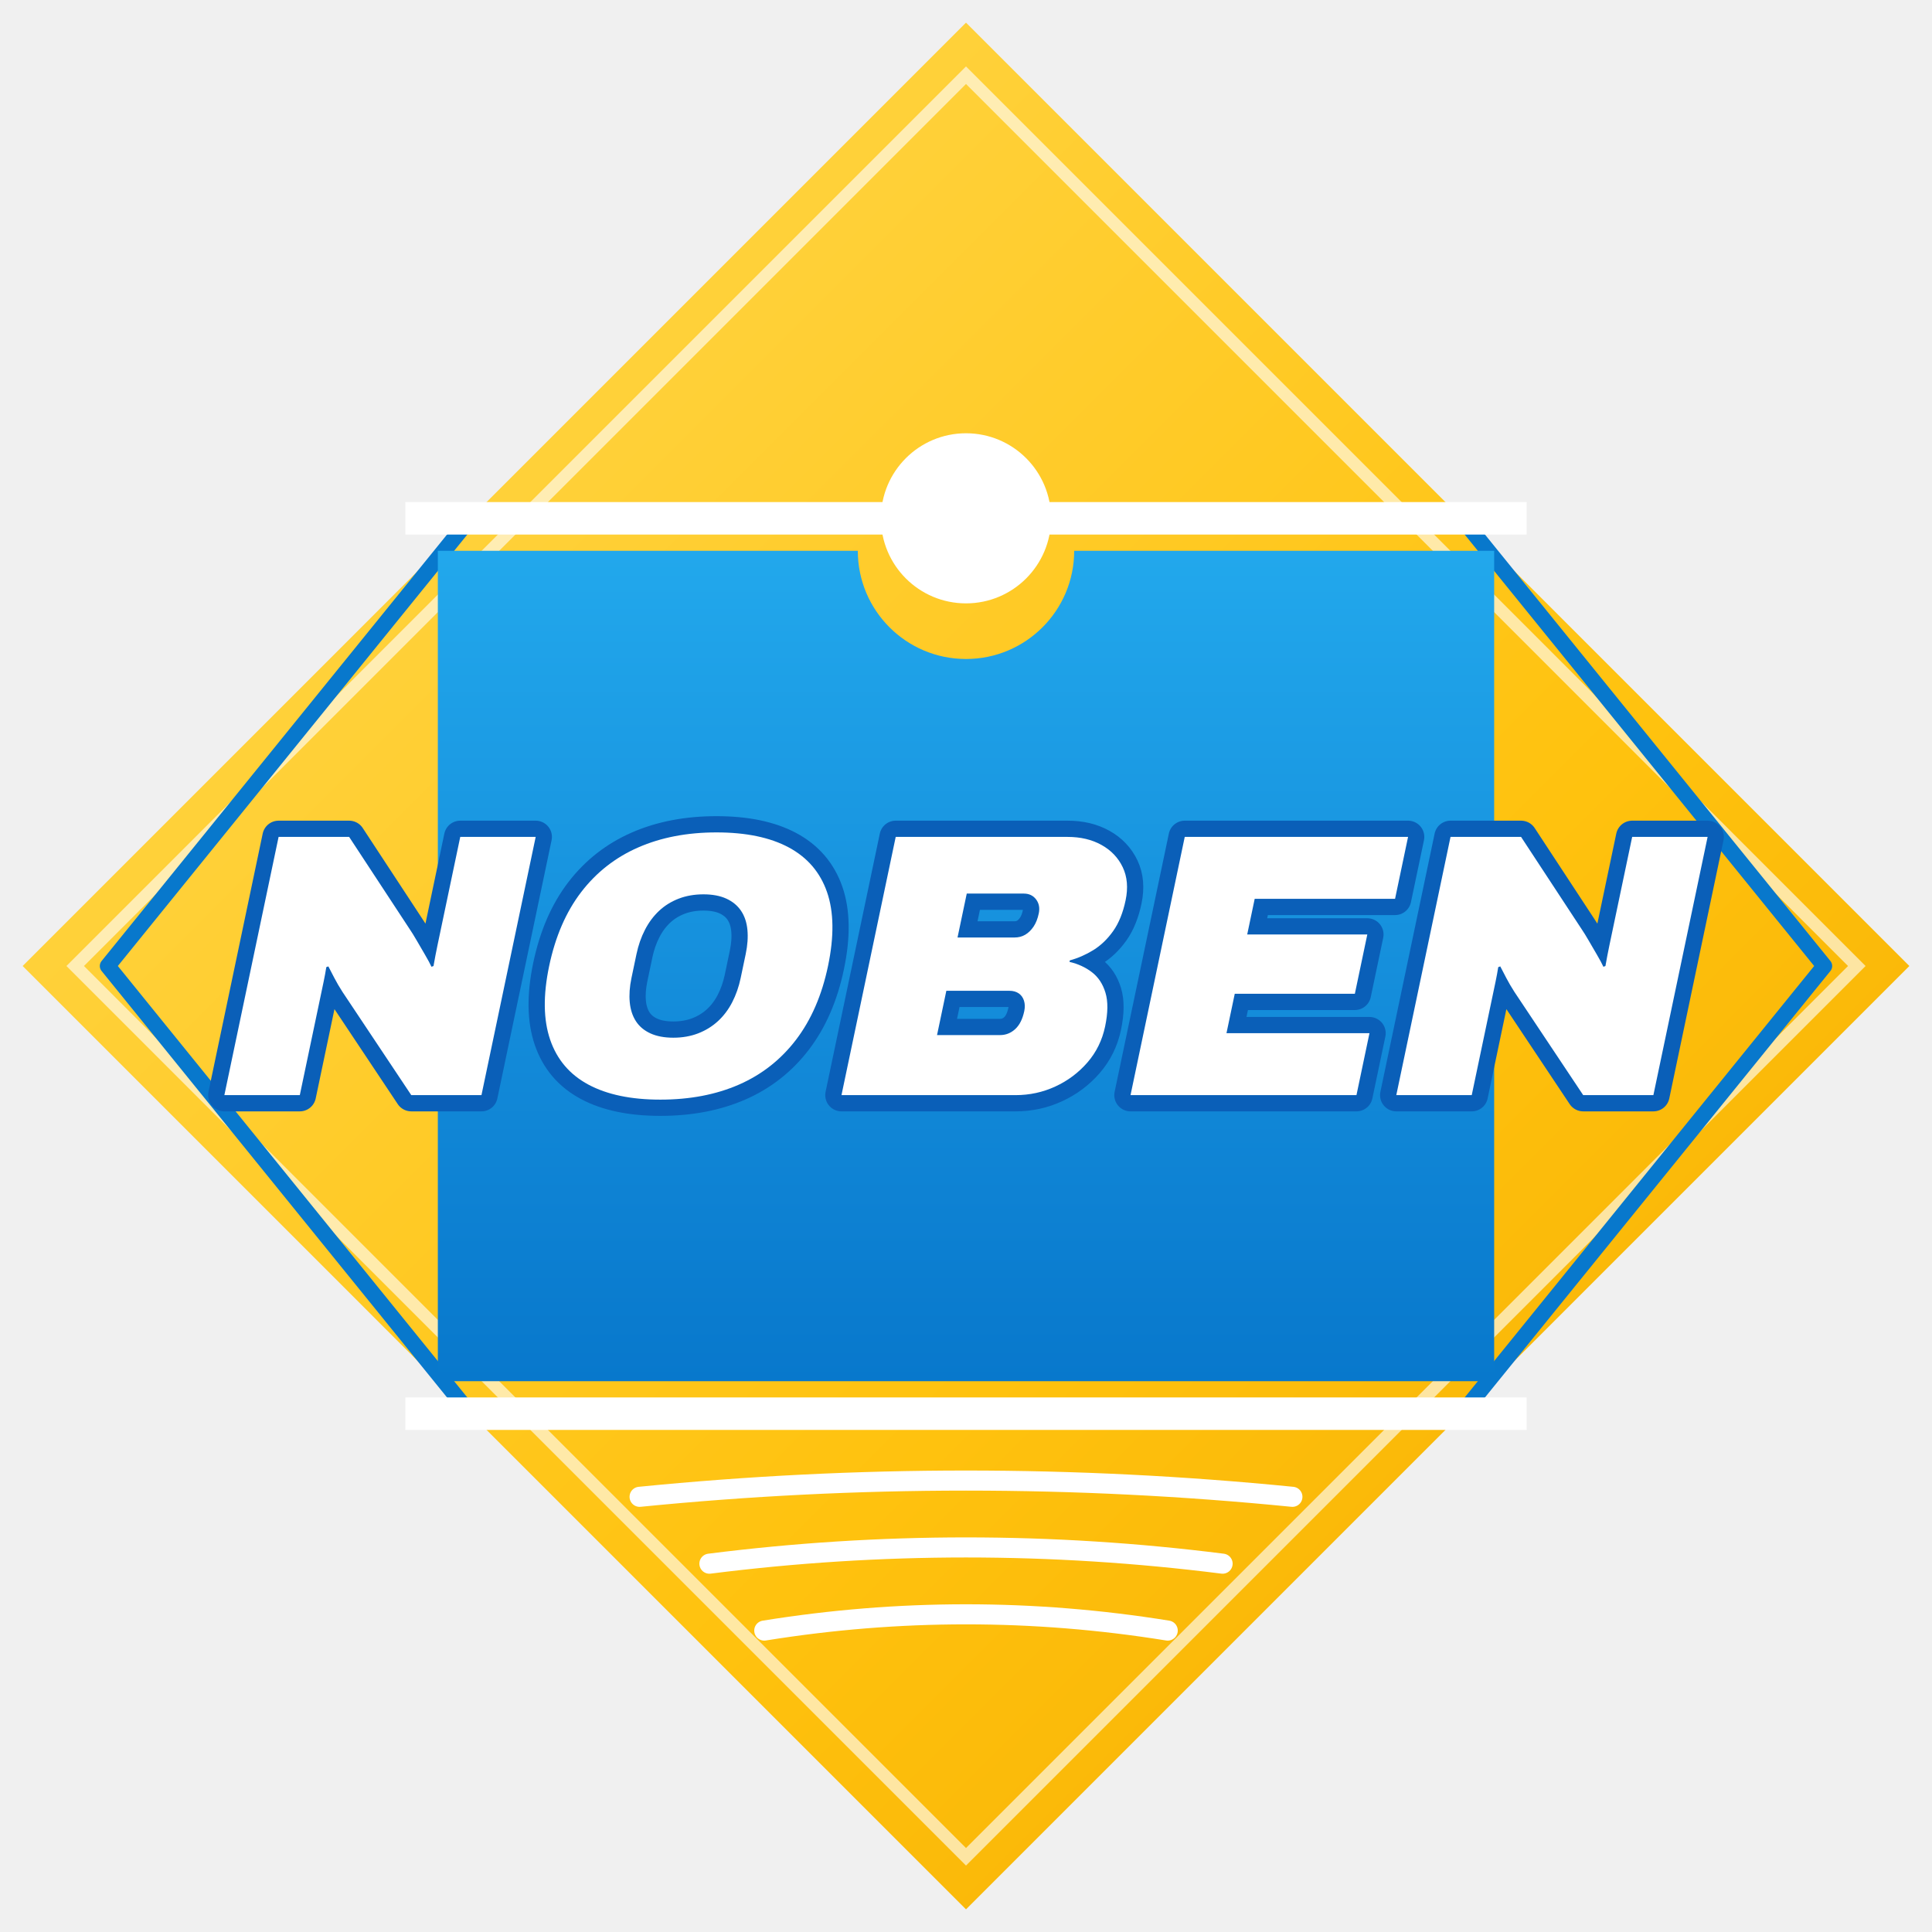
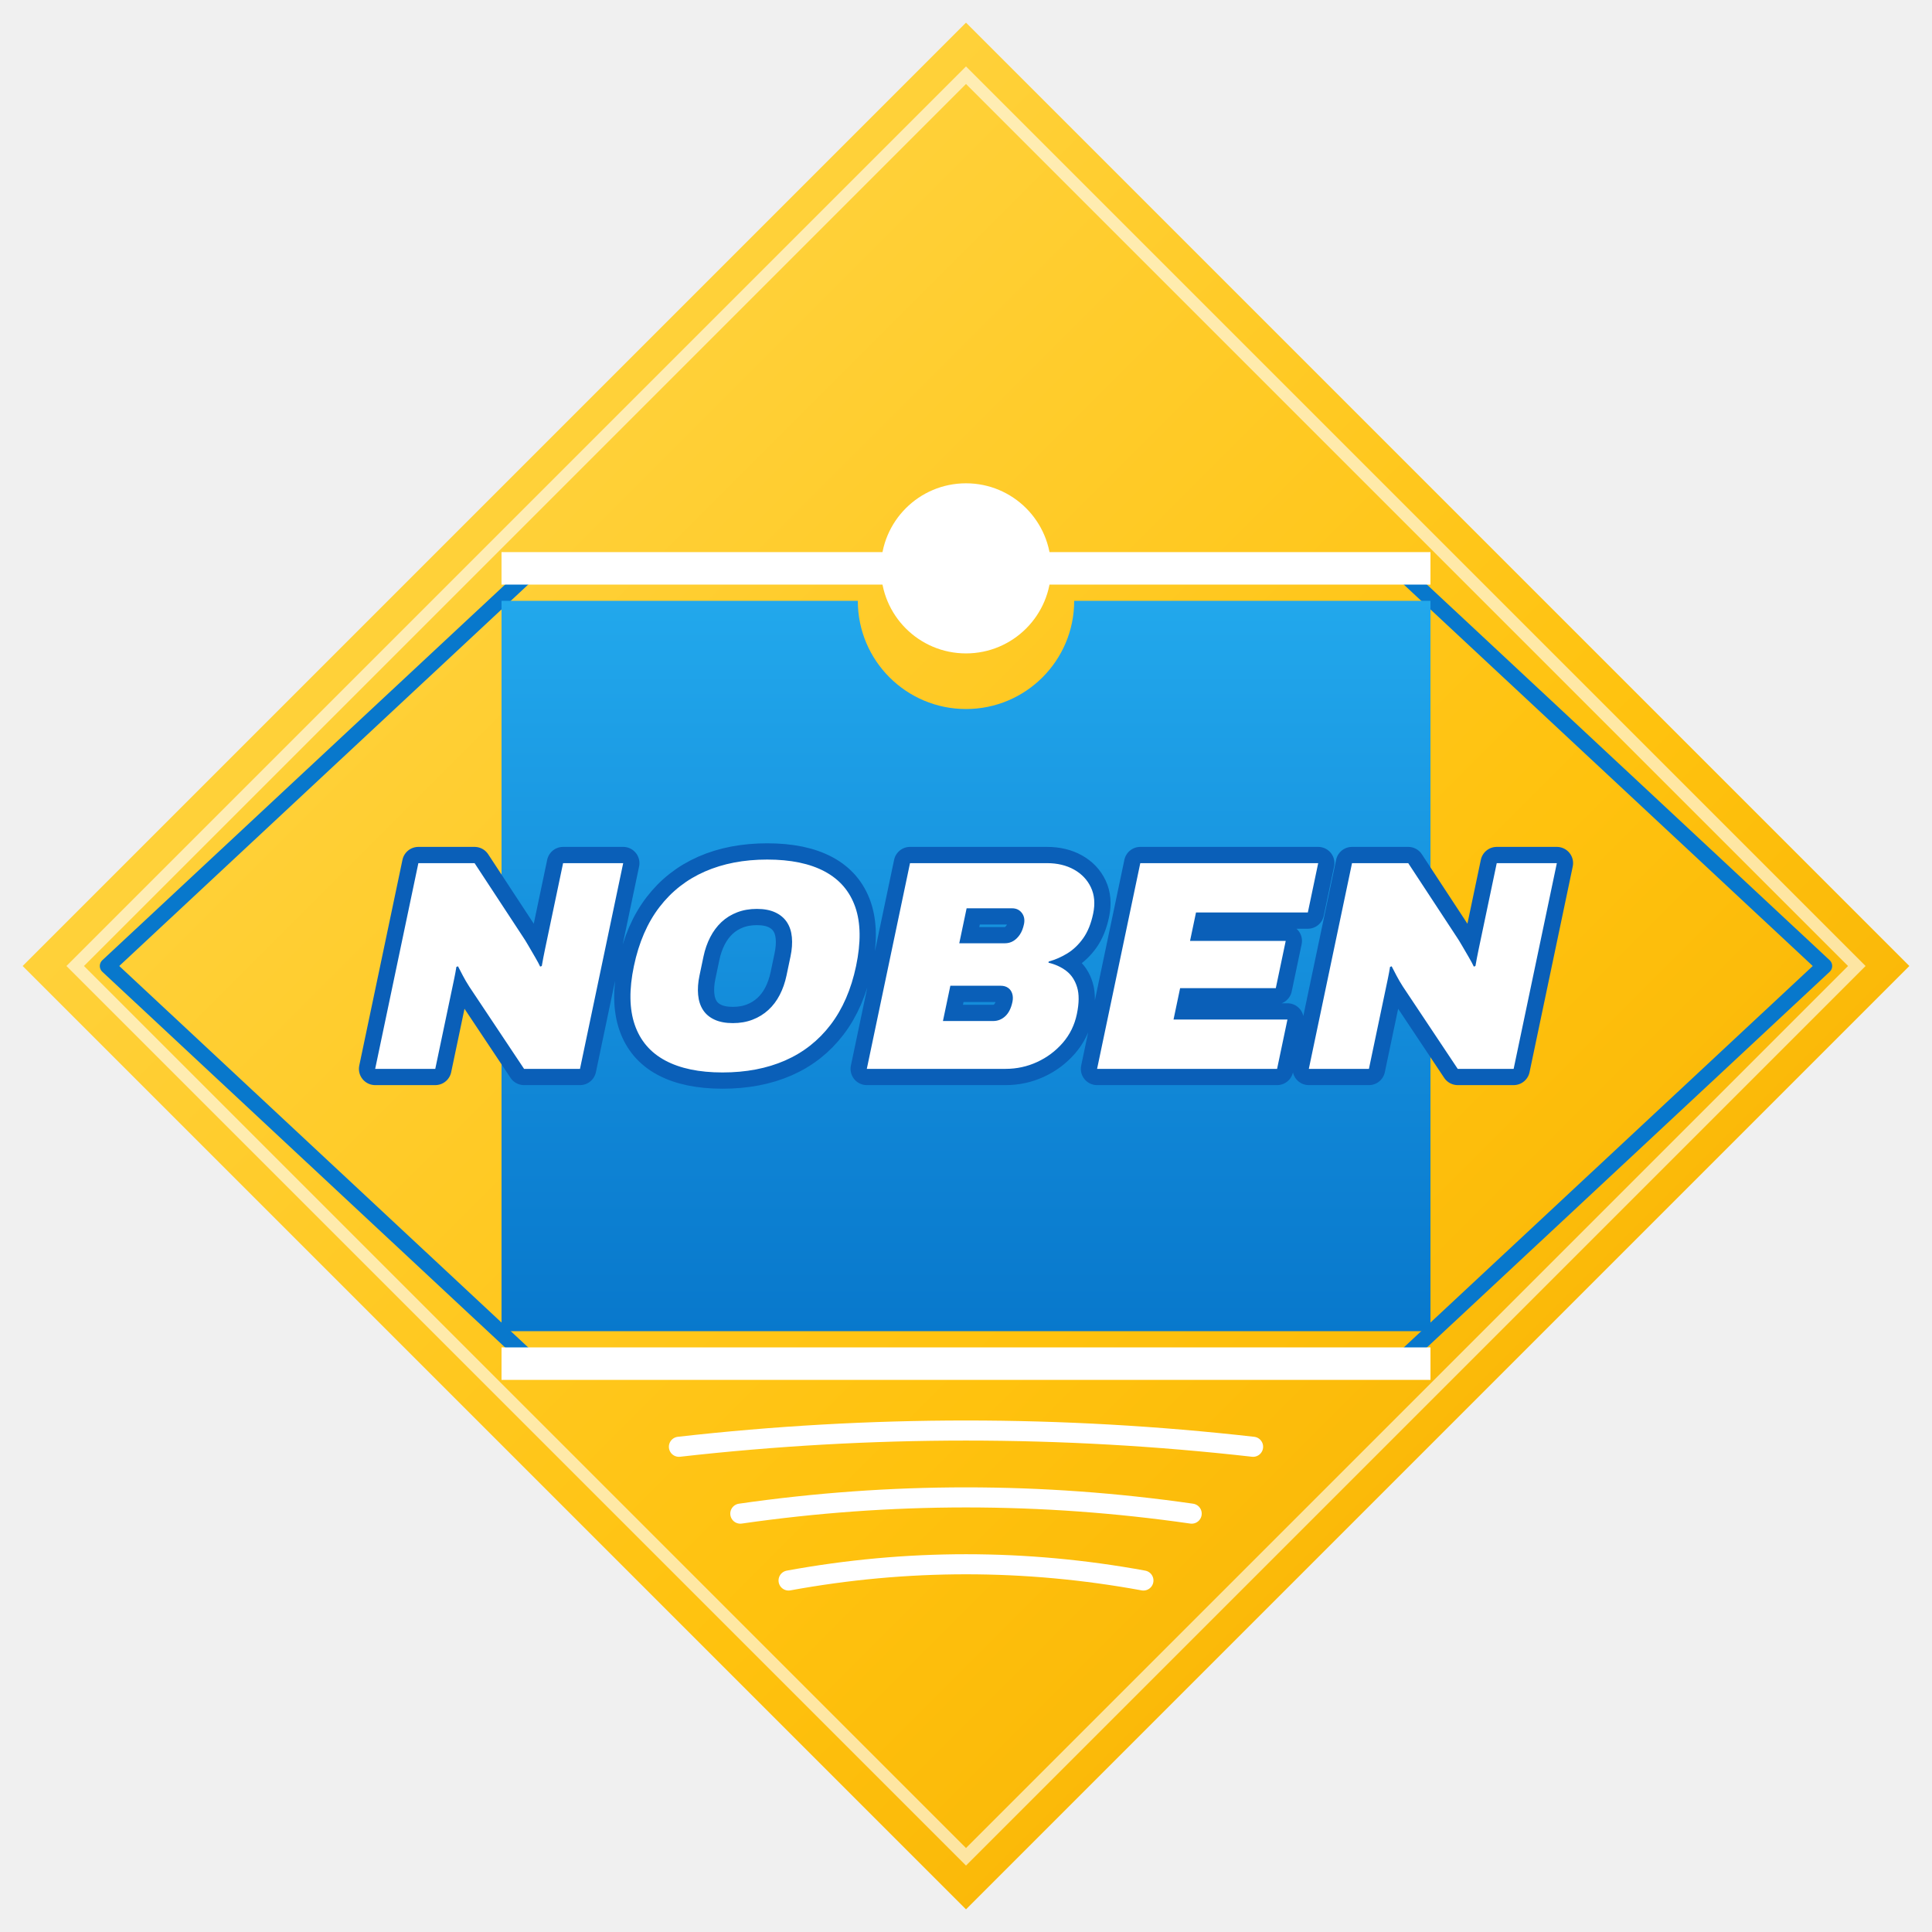
<svg xmlns="http://www.w3.org/2000/svg" viewBox="0 0 512 512" role="img" aria-label="Noben">
  <defs>
    <linearGradient id="g" x1="0" y1="0" x2="1" y2="1">
      <stop offset="0" stop-color="#ffdb57" />
      <stop offset=".618" stop-color="#ffc20e" />
      <stop offset="1" stop-color="#f2a900" />
    </linearGradient>
    <linearGradient id="b" x1="0" y1="0" x2="0" y2="1">
      <stop offset="0" stop-color="#22a8ec" />
      <stop offset=".618" stop-color="#1289d8" />
      <stop offset="1" stop-color="#0878cc" />
    </linearGradient>
  </defs>
  <path d="M256 6 L506 256 L256 506 L6 256 Z" fill="url(#g)" />
  <path d="M256 19.93 L492.07 256 L256 492.07 L19.93 256 Z" fill="none" stroke="#fff" stroke-opacity=".618" stroke-width="3.29" />
-   <path d="M387.36 137.36 L483.46 256 L387.36 374.64 M124.64 137.36 L28.54 256 L124.64 374.64" fill="none" stroke="#0878cc" stroke-width="4.18" stroke-linejoin="round" stroke-linecap="round" />
-   <path d="M107.42 137.36 H404.58 M107.42 374.64 H404.58" stroke="#fff" stroke-width="8.61" />
-   <path d="M116.03 145.97 H227.33 A28.67 28.67 0 0 0 284.67 145.97 H395.97 V366.03 H116.03 Z" fill="url(#b)" />
-   <circle cx="256" cy="137.36" r="22.54" fill="#fff" />
-   <g transform="translate(52.1 290.22) scale(1.08111)">
-     <path d="M6.808 0.0 20.1 -63.296H37.396L52.312 -40.572Q52.947 -39.652 53.96 -37.904Q54.973 -36.156 56.022 -34.362Q57.071 -32.568 57.575 -31.464L58.074 -31.648Q58.523 -34.224 59.054 -36.754Q59.586 -39.284 59.856 -40.572L64.628 -63.296H83.12L69.828 0.0H52.624L35.765 -25.3Q34.587 -27.14 33.802 -28.658Q33.017 -30.176 32.295 -31.556L31.796 -31.372Q31.521 -29.624 31.154 -27.876Q30.787 -26.128 30.613 -25.3L25.3 0.0Z M113.676 1.104Q102.912 1.104 96.049 -2.576Q89.186 -6.256 86.674 -13.57Q84.162 -20.884 86.422 -31.648Q88.702 -42.504 94.276 -49.772Q99.85 -57.04 108.259 -60.72Q116.668 -64.4 127.432 -64.4Q138.288 -64.4 145.151 -60.72Q152.014 -57.04 154.536 -49.772Q157.058 -42.504 154.778 -31.648Q152.518 -20.884 146.934 -13.57Q141.35 -6.256 132.941 -2.576Q124.532 1.104 113.676 1.104ZM116.864 -14.076Q120.176 -14.076 122.928 -15.134Q125.68 -16.192 127.788 -18.124Q129.896 -20.056 131.294 -22.77Q132.692 -25.484 133.368 -28.704L134.604 -34.592Q135.281 -37.812 135.022 -40.526Q134.764 -43.24 133.468 -45.172Q132.172 -47.104 129.864 -48.162Q127.556 -49.22 124.244 -49.22Q120.932 -49.22 118.18 -48.162Q115.428 -47.104 113.366 -45.172Q111.304 -43.24 109.906 -40.526Q108.509 -37.812 107.832 -34.592L106.596 -28.704Q105.92 -25.484 106.178 -22.77Q106.436 -20.056 107.686 -18.124Q108.936 -16.192 111.244 -15.134Q113.552 -14.076 116.864 -14.076Z M158.08 0.0 171.372 -63.296H213.508Q218.292 -63.296 221.833 -61.318Q225.373 -59.34 227.031 -55.844Q228.689 -52.348 227.723 -47.748Q226.757 -43.148 224.667 -40.204Q222.577 -37.26 219.827 -35.558Q217.078 -33.856 214.052 -33.028L213.975 -32.66Q217.132 -31.924 219.469 -30.13Q221.807 -28.336 222.786 -25.116Q223.766 -21.896 222.704 -16.836Q221.641 -11.776 218.365 -8.004Q215.089 -4.232 210.504 -2.116Q205.92 0.0 200.768 0.0ZM181.503 -14.72H196.959Q199.075 -14.72 200.672 -16.192Q202.269 -17.664 202.888 -20.608Q203.177 -21.988 202.821 -23.138Q202.464 -24.288 201.542 -24.932Q200.619 -25.576 199.239 -25.576H183.783ZM186.526 -38.64H200.51Q201.982 -38.64 203.139 -39.33Q204.296 -40.02 205.165 -41.308Q206.033 -42.596 206.439 -44.528Q206.864 -46.552 205.783 -47.978Q204.703 -49.404 202.771 -49.404H188.787Z M228.932 0.0 242.224 -63.296H296.964L293.776 -48.116H259.368L257.533 -39.376H286.973L283.92 -24.84H254.48L252.452 -15.18H287.504L284.316 0.0Z M294.08 0.0 307.372 -63.296H324.668L339.584 -40.572Q340.219 -39.652 341.232 -37.904Q342.245 -36.156 343.294 -34.362Q344.343 -32.568 344.847 -31.464L345.346 -31.648Q345.795 -34.224 346.326 -36.754Q346.858 -39.284 347.128 -40.572L351.9 -63.296H370.392L357.1 0.0H339.896L323.037 -25.3Q321.859 -27.14 321.074 -28.658Q320.289 -30.176 319.567 -31.556L319.068 -31.372Q318.793 -29.624 318.426 -27.876Q318.059 -26.128 317.885 -25.3L312.572 0.0Z" fill="none" stroke="#0a5fb8" stroke-width="7.96" stroke-linejoin="round" />
+   <path d="M370.48 150.62 L483.46 256 L370.48 361.38 M141.52 150.62 L28.54 256 L141.52 361.38" fill="none" stroke="#0878cc" stroke-width="4.18" stroke-linejoin="round" stroke-linecap="round" />
+   <path d="M132.91 150.62 H379.09 M132.91 361.38 H379.09" stroke="#fff" stroke-width="8.61" />
+   <path d="M132.91 159.23 H227.33 A28.67 28.67 0 0 0 284.67 159.23 H379.09 V352.77 H132.91 Z" fill="url(#b)" />
+   <circle cx="256" cy="150.62" r="22.54" fill="#fff" />
+   <g transform="translate(93.56 283.26) scale(0.8613)">
+     <path d="M6.808 0.0 20.1 -63.296H37.396L52.312 -40.572Q52.947 -39.652 53.96 -37.904Q54.973 -36.156 56.022 -34.362Q57.071 -32.568 57.575 -31.464L58.074 -31.648Q58.523 -34.224 59.054 -36.754Q59.586 -39.284 59.856 -40.572L64.628 -63.296H83.12L69.828 0.0H52.624L35.765 -25.3Q34.587 -27.14 33.802 -28.658Q33.017 -30.176 32.295 -31.556L31.796 -31.372Q31.521 -29.624 31.154 -27.876Q30.787 -26.128 30.613 -25.3L25.3 0.0Z M113.676 1.104Q102.912 1.104 96.049 -2.576Q89.186 -6.256 86.674 -13.57Q84.162 -20.884 86.422 -31.648Q88.702 -42.504 94.276 -49.772Q99.85 -57.04 108.259 -60.72Q116.668 -64.4 127.432 -64.4Q138.288 -64.4 145.151 -60.72Q152.014 -57.04 154.536 -49.772Q157.058 -42.504 154.778 -31.648Q152.518 -20.884 146.934 -13.57Q141.35 -6.256 132.941 -2.576Q124.532 1.104 113.676 1.104ZM116.864 -14.076Q120.176 -14.076 122.928 -15.134Q125.68 -16.192 127.788 -18.124Q129.896 -20.056 131.294 -22.77Q132.692 -25.484 133.368 -28.704L134.604 -34.592Q135.281 -37.812 135.022 -40.526Q134.764 -43.24 133.468 -45.172Q132.172 -47.104 129.864 -48.162Q127.556 -49.22 124.244 -49.22Q120.932 -49.22 118.18 -48.162Q115.428 -47.104 113.366 -45.172Q111.304 -43.24 109.906 -40.526Q108.509 -37.812 107.832 -34.592L106.596 -28.704Q105.92 -25.484 106.178 -22.77Q106.436 -20.056 107.686 -18.124Q108.936 -16.192 111.244 -15.134Q113.552 -14.076 116.864 -14.076Z M158.08 0.0 171.372 -63.296H213.508Q218.292 -63.296 221.833 -61.318Q225.373 -59.34 227.031 -55.844Q228.689 -52.348 227.723 -47.748Q226.757 -43.148 224.667 -40.204Q222.577 -37.26 219.827 -35.558Q217.078 -33.856 214.052 -33.028L213.975 -32.66Q217.132 -31.924 219.469 -30.13Q221.807 -28.336 222.786 -25.116Q223.766 -21.896 222.704 -16.836Q221.641 -11.776 218.365 -8.004Q215.089 -4.232 210.504 -2.116Q205.92 0.0 200.768 0.0ZM181.503 -14.72H196.959Q199.075 -14.72 200.672 -16.192Q202.269 -17.664 202.888 -20.608Q203.177 -21.988 202.821 -23.138Q202.464 -24.288 201.542 -24.932Q200.619 -25.576 199.239 -25.576H183.783ZM186.526 -38.64H200.51Q201.982 -38.64 203.139 -39.33Q204.296 -40.02 205.165 -41.308Q206.033 -42.596 206.439 -44.528Q206.864 -46.552 205.783 -47.978Q204.703 -49.404 202.771 -49.404H188.787Z M228.932 0.0 242.224 -63.296H296.964L293.776 -48.116H259.368L257.533 -39.376H286.973L283.92 -24.84H254.48L252.452 -15.18H287.504L284.316 0.0Z M294.08 0.0 307.372 -63.296H324.668L339.584 -40.572Q340.219 -39.652 341.232 -37.904Q342.245 -36.156 343.294 -34.362Q344.343 -32.568 344.847 -31.464L345.346 -31.648Q345.795 -34.224 346.326 -36.754Q346.858 -39.284 347.128 -40.572L351.9 -63.296H370.392L357.1 0.0H339.896L323.037 -25.3Q321.859 -27.14 321.074 -28.658Q320.289 -30.176 319.567 -31.556L319.068 -31.372Q318.793 -29.624 318.426 -27.876Q318.059 -26.128 317.885 -25.3L312.572 0.0Z" fill="none" stroke="#0a5fb8" stroke-width="10" stroke-linejoin="round" />
    <path d="M6.808 0.0 20.1 -63.296H37.396L52.312 -40.572Q52.947 -39.652 53.96 -37.904Q54.973 -36.156 56.022 -34.362Q57.071 -32.568 57.575 -31.464L58.074 -31.648Q58.523 -34.224 59.054 -36.754Q59.586 -39.284 59.856 -40.572L64.628 -63.296H83.12L69.828 0.0H52.624L35.765 -25.3Q34.587 -27.14 33.802 -28.658Q33.017 -30.176 32.295 -31.556L31.796 -31.372Q31.521 -29.624 31.154 -27.876Q30.787 -26.128 30.613 -25.3L25.3 0.0Z M113.676 1.104Q102.912 1.104 96.049 -2.576Q89.186 -6.256 86.674 -13.57Q84.162 -20.884 86.422 -31.648Q88.702 -42.504 94.276 -49.772Q99.85 -57.04 108.259 -60.72Q116.668 -64.4 127.432 -64.4Q138.288 -64.4 145.151 -60.72Q152.014 -57.04 154.536 -49.772Q157.058 -42.504 154.778 -31.648Q152.518 -20.884 146.934 -13.57Q141.35 -6.256 132.941 -2.576Q124.532 1.104 113.676 1.104ZM116.864 -14.076Q120.176 -14.076 122.928 -15.134Q125.68 -16.192 127.788 -18.124Q129.896 -20.056 131.294 -22.77Q132.692 -25.484 133.368 -28.704L134.604 -34.592Q135.281 -37.812 135.022 -40.526Q134.764 -43.24 133.468 -45.172Q132.172 -47.104 129.864 -48.162Q127.556 -49.22 124.244 -49.22Q120.932 -49.22 118.18 -48.162Q115.428 -47.104 113.366 -45.172Q111.304 -43.24 109.906 -40.526Q108.509 -37.812 107.832 -34.592L106.596 -28.704Q105.92 -25.484 106.178 -22.77Q106.436 -20.056 107.686 -18.124Q108.936 -16.192 111.244 -15.134Q113.552 -14.076 116.864 -14.076Z M158.08 0.0 171.372 -63.296H213.508Q218.292 -63.296 221.833 -61.318Q225.373 -59.34 227.031 -55.844Q228.689 -52.348 227.723 -47.748Q226.757 -43.148 224.667 -40.204Q222.577 -37.26 219.827 -35.558Q217.078 -33.856 214.052 -33.028L213.975 -32.66Q217.132 -31.924 219.469 -30.13Q221.807 -28.336 222.786 -25.116Q223.766 -21.896 222.704 -16.836Q221.641 -11.776 218.365 -8.004Q215.089 -4.232 210.504 -2.116Q205.92 0.0 200.768 0.0ZM181.503 -14.72H196.959Q199.075 -14.72 200.672 -16.192Q202.269 -17.664 202.888 -20.608Q203.177 -21.988 202.821 -23.138Q202.464 -24.288 201.542 -24.932Q200.619 -25.576 199.239 -25.576H183.783ZM186.526 -38.64H200.51Q201.982 -38.64 203.139 -39.33Q204.296 -40.02 205.165 -41.308Q206.033 -42.596 206.439 -44.528Q206.864 -46.552 205.783 -47.978Q204.703 -49.404 202.771 -49.404H188.787Z M228.932 0.0 242.224 -63.296H296.964L293.776 -48.116H259.368L257.533 -39.376H286.973L283.92 -24.84H254.48L252.452 -15.18H287.504L284.316 0.0Z M294.08 0.0 307.372 -63.296H324.668L339.584 -40.572Q340.219 -39.652 341.232 -37.904Q342.245 -36.156 343.294 -34.362Q344.343 -32.568 344.847 -31.464L345.346 -31.648Q345.795 -34.224 346.326 -36.754Q346.858 -39.284 347.128 -40.572L351.9 -63.296H370.392L357.1 0.0H339.896L323.037 -25.3Q321.859 -27.14 321.074 -28.658Q320.289 -30.176 319.567 -31.556L319.068 -31.372Q318.793 -29.624 318.426 -27.876Q318.059 -26.128 317.885 -25.3L312.572 0.0Z" fill="#fff" />
  </g>
-   <path d="M169.5 396.67 Q256 388.06 342.5 396.67 M188 414.39 Q256 405.78 324 414.39 M202.54 432.12 Q256 423.5 309.46 432.12" fill="none" stroke="#fff" stroke-width="5.32" stroke-linecap="round" />
+   <path d="M179.92 383.41 Q256 374.8 332.08 383.41 M196.19 401.13 Q256 392.52 315.81 401.13 M208.98 418.85 Q256 410.24 303.02 418.85" fill="none" stroke="#fff" stroke-width="5.32" stroke-linecap="round" />
</svg>
